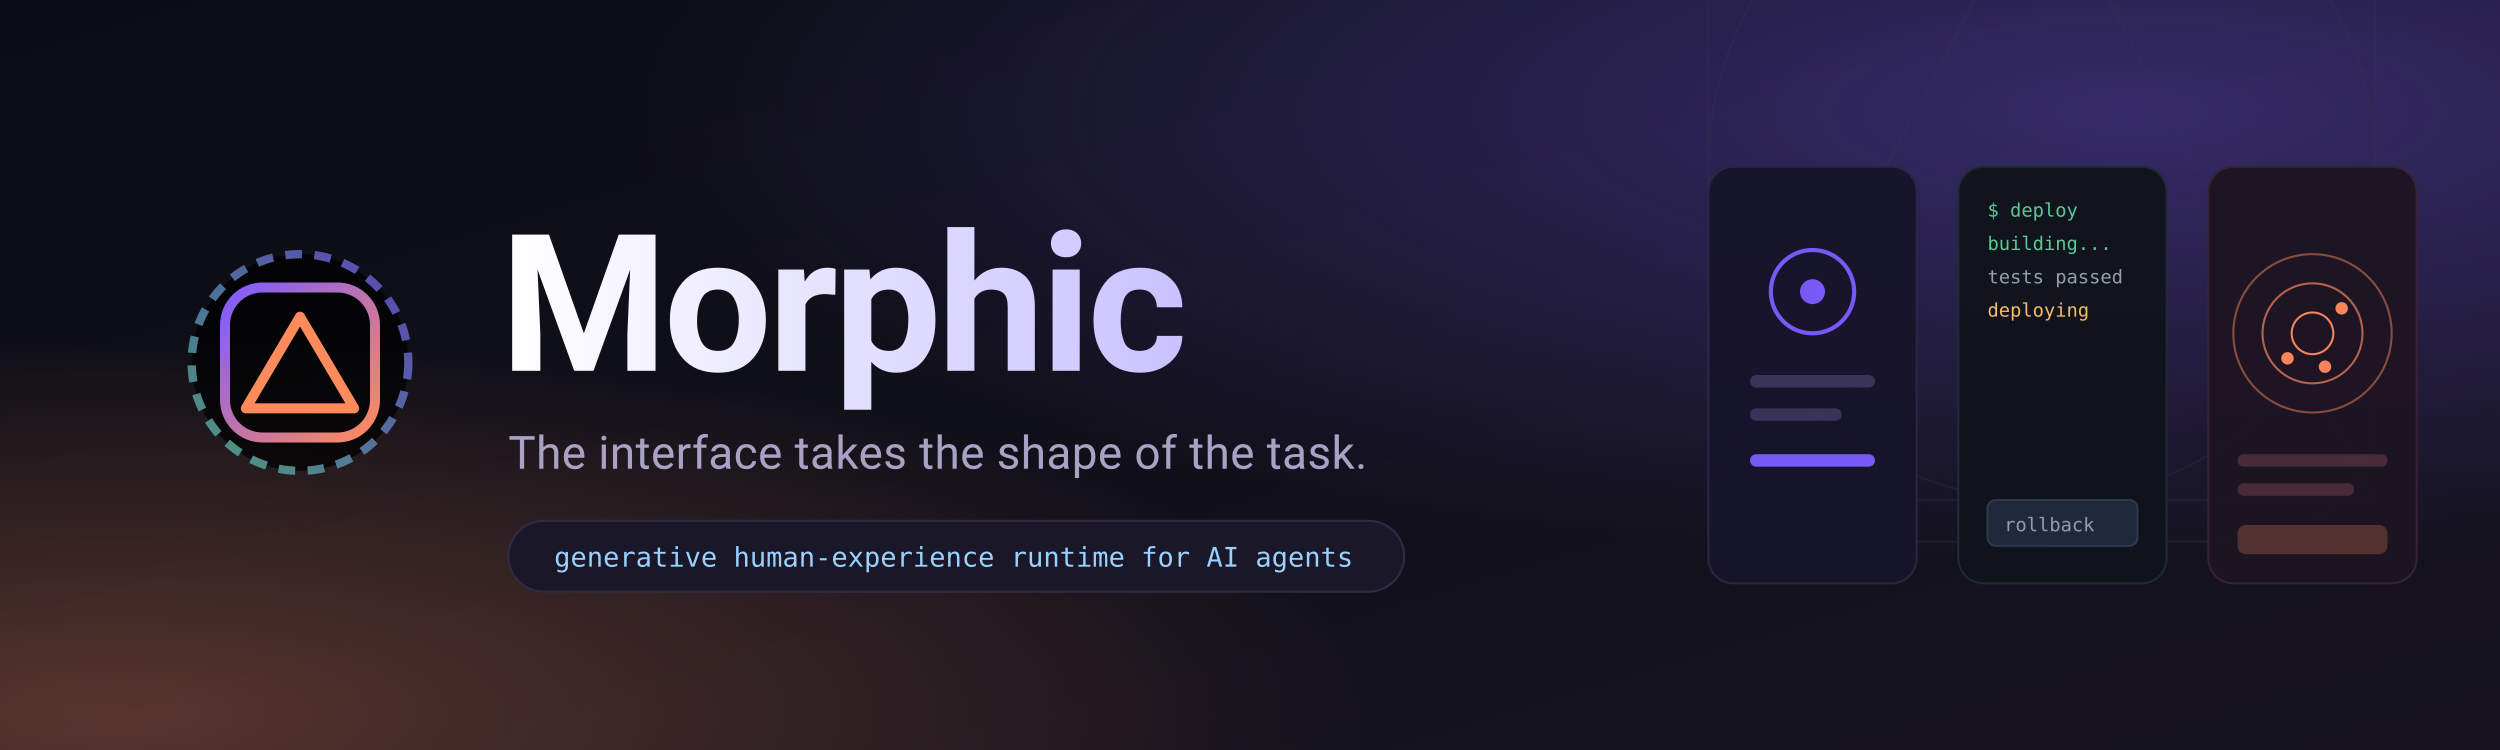
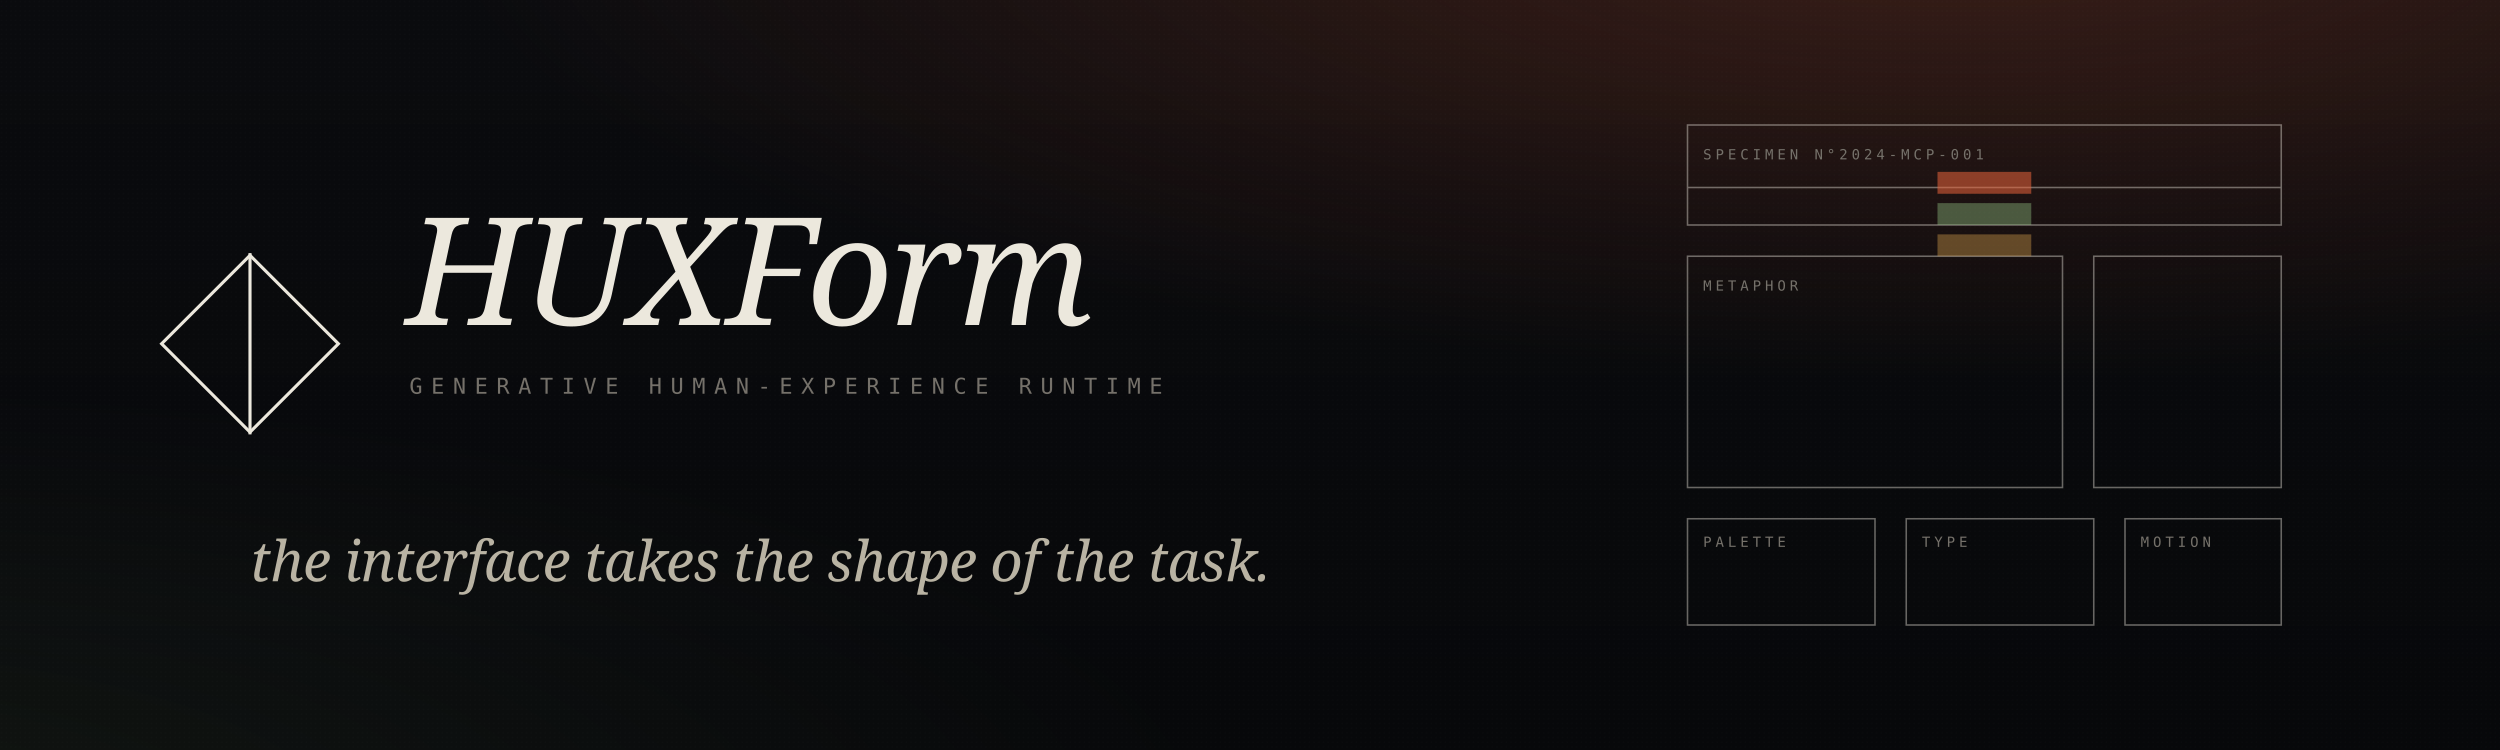
- <svg xmlns="http://www.w3.org/2000/svg" viewBox="0 0 1200 360" role="img" aria-label="Morphic — generative human-experience runtime">
+ <svg xmlns="http://www.w3.org/2000/svg" viewBox="0 0 1600 480" role="img" aria-label="HUXForm — the interface takes the shape of the task">
  <defs>
-     <linearGradient id="bg" x1="0" y1="0" x2="1" y2="1">
-       <stop offset="0%" stop-color="#0B0D14" />
-       <stop offset="100%" stop-color="#16131F" />
+     <linearGradient id="bg" x1="0" y1="0" x2="0" y2="1">
+       <stop offset="0" stop-color="#0a0b0e" />
+       <stop offset="1" stop-color="#07080a" />
    </linearGradient>
-     <radialGradient id="glow1" cx="0.85" cy="0.15" r="0.6">
-       <stop offset="0%" stop-color="#7C5CFF" stop-opacity="0.35" />
-       <stop offset="100%" stop-color="#7C5CFF" stop-opacity="0" />
+     <radialGradient id="warm" cx="78%" cy="-10%" r="60%">
+       <stop offset="0" stop-color="#e8633a" stop-opacity=".22" />
+       <stop offset="1" stop-color="#e8633a" stop-opacity="0" />
    </radialGradient>
-     <radialGradient id="glow2" cx="0.05" cy="0.95" r="0.5">
-       <stop offset="0%" stop-color="#FF8A5C" stop-opacity="0.30" />
-       <stop offset="100%" stop-color="#FF8A5C" stop-opacity="0" />
+     <radialGradient id="cool" cx="-10%" cy="110%" r="60%">
+       <stop offset="0" stop-color="#87b178" stop-opacity=".08" />
+       <stop offset="1" stop-color="#87b178" stop-opacity="0" />
    </radialGradient>
-     <linearGradient id="text" x1="0" y1="0" x2="1" y2="0">
-       <stop offset="0%" stop-color="#FFFFFF" />
-       <stop offset="100%" stop-color="#C9C2FF" />
-     </linearGradient>
-     <linearGradient id="m-grad" x1="0" y1="0" x2="1" y2="1">
-       <stop offset="0%" stop-color="#7C5CFF" />
-       <stop offset="100%" stop-color="#FF8A5C" />
-     </linearGradient>
-     <linearGradient id="m-grad-2" x1="0" y1="1" x2="1" y2="0">
-       <stop offset="0%" stop-color="#5BD2A2" />
-       <stop offset="100%" stop-color="#7C5CFF" />
-     </linearGradient>
+     <pattern id="dots" width="3" height="3" patternUnits="userSpaceOnUse">
+       <circle cx="1" cy="1" r="0.5" fill="#ffffff" fill-opacity=".018" />
+     </pattern>
  </defs>
-   <rect width="1200" height="360" fill="url(#bg)" />
-   <rect width="1200" height="360" fill="url(#glow1)" />
-   <rect width="1200" height="360" fill="url(#glow2)" />
-   <g opacity="0.28" stroke="#3a324f" stroke-width="1" fill="none">
-     <circle cx="980" cy="80" r="160" />
-     <rect x="820" y="-60" width="320" height="320" rx="64" />
-     <path d="M 980 -60 L 1140 240 L 820 240 Z" />
+   <rect width="1600" height="480" fill="url(#bg)" />
+   <rect width="1600" height="480" fill="url(#warm)" />
+   <rect width="1600" height="480" fill="url(#cool)" />
+   <rect width="1600" height="480" fill="url(#dots)" />
+   <g transform="translate(160 220)">
+     <g transform="rotate(45)">
+       <rect x="-40" y="-40" width="80" height="80" fill="none" stroke="#ece8dd" stroke-width="2" />
+     </g>
+     <line x1="0" y1="-58" x2="0" y2="58" stroke="#ece8dd" stroke-width="2" />
  </g>
-   <g transform="translate(80,110) scale(2.0)">
-     <circle cx="32" cy="32" r="26" stroke="url(#m-grad-2)" stroke-width="2" stroke-dasharray="4 3" opacity=".7" />
-     <rect x="14" y="14" width="36" height="36" rx="9" stroke="url(#m-grad)" stroke-width="2.4" fill="none" />
-     <path d="M 32 21 L 45 43 L 19 43 Z" stroke="#FF8A5C" stroke-width="2.4" stroke-linejoin="round" fill="none" />
+   <text x="260" y="208" font-family="'Fraunces','GT Sectra',Georgia,serif" font-style="italic" font-weight="300" font-size="96" letter-spacing="-1.5" fill="#ece8dd">HUXForm</text>
+   <text x="262" y="252" font-family="ui-monospace,'JetBrains Mono',Consolas,monospace" font-size="14" letter-spacing="5.5" fill="#75716a">GENERATIVE HUMAN-EXPERIENCE RUNTIME</text>
+   <text x="160" y="372" font-family="'Fraunces','GT Sectra',Georgia,serif" font-style="italic" font-weight="300" font-size="36" letter-spacing="-0.4" fill="#b9b3a3">the interface takes the shape of the task.</text>
+   <g transform="translate(1080 80)" stroke="#ece8dd" stroke-width="1" fill="none" opacity=".42">
+     <rect x="0" y="0" width="380" height="64" />
+     <rect x="0" y="84" width="240" height="148" />
+     <rect x="260" y="84" width="120" height="148" />
+     <rect x="0" y="252" width="120" height="68" />
+     <rect x="140" y="252" width="120" height="68" />
+     <rect x="280" y="252" width="100" height="68" />
+     <line x1="0" y1="40" x2="380" y2="40" />
  </g>
-   <text x="240" y="178" font-family="ui-sans-serif, system-ui, -apple-system, 'Segoe UI', Roboto, sans-serif" font-size="92" font-weight="700" letter-spacing="-2" fill="url(#text)">Morphic</text>
-   <text x="244" y="225" font-family="ui-sans-serif, system-ui, -apple-system, 'Segoe UI', Roboto, sans-serif" font-size="22" font-weight="400" letter-spacing="0.2" fill="#A9A2C5">The interface takes the shape of the task.</text>
-   <g transform="translate(244,250)">
-     <rect width="430" height="34" rx="17" fill="#1A1729" stroke="#312A45" />
-     <text x="22" y="22" font-family="ui-monospace, SFMono-Regular, Menlo, monospace" font-size="13" fill="#9ad1ff">generative human-experience runtime for AI agents</text>
+   <g transform="translate(1080 80)" font-family="ui-monospace,'JetBrains Mono',Consolas,monospace" font-size="9" fill="#75716a" letter-spacing="2.5">
+     <text x="10" y="22">SPECIMEN N°2024-MCP-001</text>
+     <text x="10" y="106">METAPHOR</text>
+     <text x="10" y="270">PALETTE</text>
+     <text x="150" y="270">TYPE</text>
+     <text x="290" y="270">MOTION</text>
  </g>
-   <g transform="translate(820,80)" opacity="0.95">
-     <g>
-       <rect width="100" height="200" rx="12" fill="#16142a" stroke="#2b2547" />
-       <circle cx="50" cy="60" r="20" stroke="#7C5CFF" stroke-width="2" fill="none" />
-       <circle cx="50" cy="60" r="6" fill="#7C5CFF" />
-       <rect x="20" y="100" width="60" height="6" rx="3" fill="#3b3559" />
-       <rect x="20" y="116" width="44" height="6" rx="3" fill="#3b3559" />
-       <rect x="20" y="138" width="60" height="6" rx="3" fill="#7C5CFF" />
-     </g>
-     <g transform="translate(120,0)">
-       <rect width="100" height="200" rx="12" fill="#10131a" stroke="#1f2a3a" />
-       <text x="14" y="24" font-family="ui-monospace, monospace" font-size="9" fill="#5bd29a">$ deploy</text>
-       <text x="14" y="40" font-family="ui-monospace, monospace" font-size="9" fill="#5bd29a">  building...</text>
-       <text x="14" y="56" font-family="ui-monospace, monospace" font-size="9" fill="#9aa3b2">  tests passed</text>
-       <text x="14" y="72" font-family="ui-monospace, monospace" font-size="9" fill="#ffc36b">  deploying</text>
-       <rect x="14" y="160" width="72" height="22" rx="4" fill="#1f2a3a" stroke="#2c3a52" />
-       <text x="22" y="175" font-family="ui-monospace, monospace" font-size="9" fill="#9aa3b2">rollback</text>
-     </g>
-     <g transform="translate(240,0)">
-       <rect width="100" height="200" rx="12" fill="#1d1422" stroke="#3a2237" />
-       <circle cx="50" cy="80" r="38" stroke="#FF8A5C" stroke-width="1" fill="none" opacity=".5" />
-       <circle cx="50" cy="80" r="24" stroke="#FF8A5C" stroke-width="1" fill="none" opacity=".7" />
-       <circle cx="50" cy="80" r="10" stroke="#FF8A5C" stroke-width="1" fill="none" />
-       <circle cx="64" cy="68" r="3" fill="#FF8A5C" />
-       <circle cx="38" cy="92" r="3" fill="#FF8A5C" />
-       <circle cx="56" cy="96" r="3" fill="#FF8A5C" />
-       <rect x="14" y="138" width="72" height="6" rx="3" fill="#4a2c3a" />
-       <rect x="14" y="152" width="56" height="6" rx="3" fill="#4a2c3a" />
-       <rect x="14" y="172" width="72" height="14" rx="4" fill="#FF8A5C" opacity=".25" />
-     </g>
+   <g transform="translate(1240 110)">
+     <rect width="60" height="14" fill="#e8633a" opacity=".55" />
+     <rect y="20" width="60" height="14" fill="#87b178" opacity=".45" />
+     <rect y="40" width="60" height="14" fill="#d6a04c" opacity=".4" />
  </g>
</svg>
